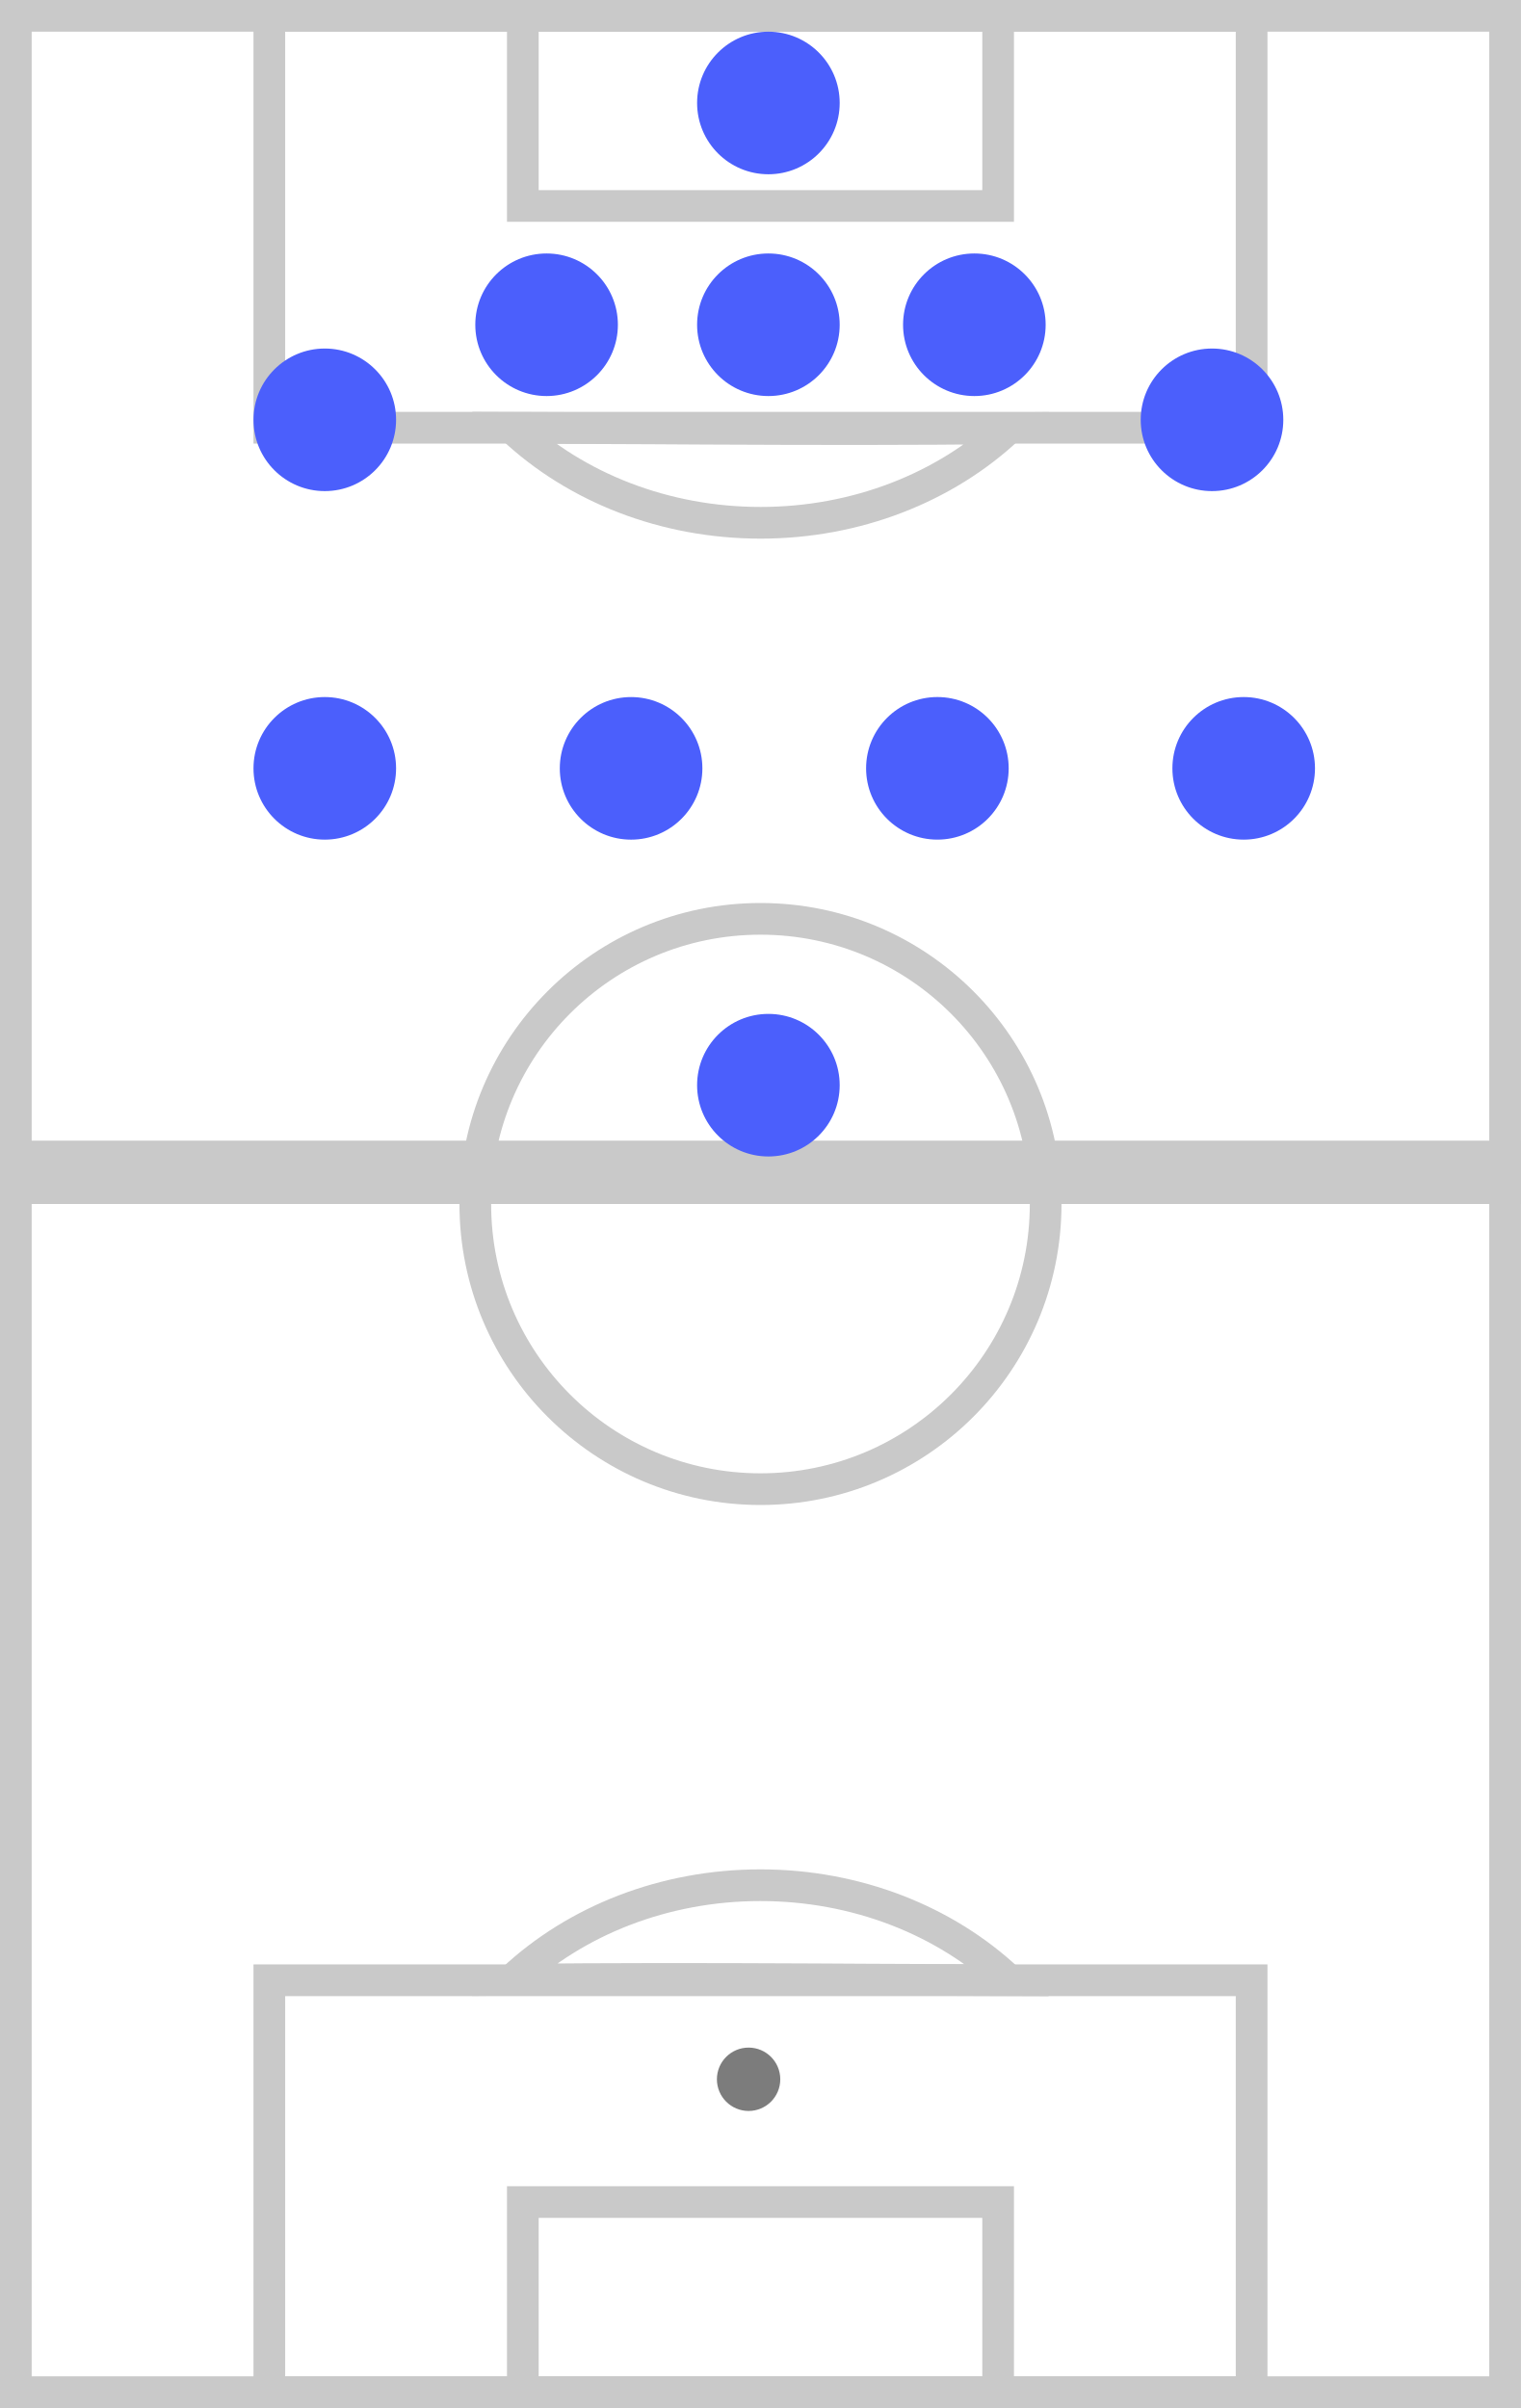
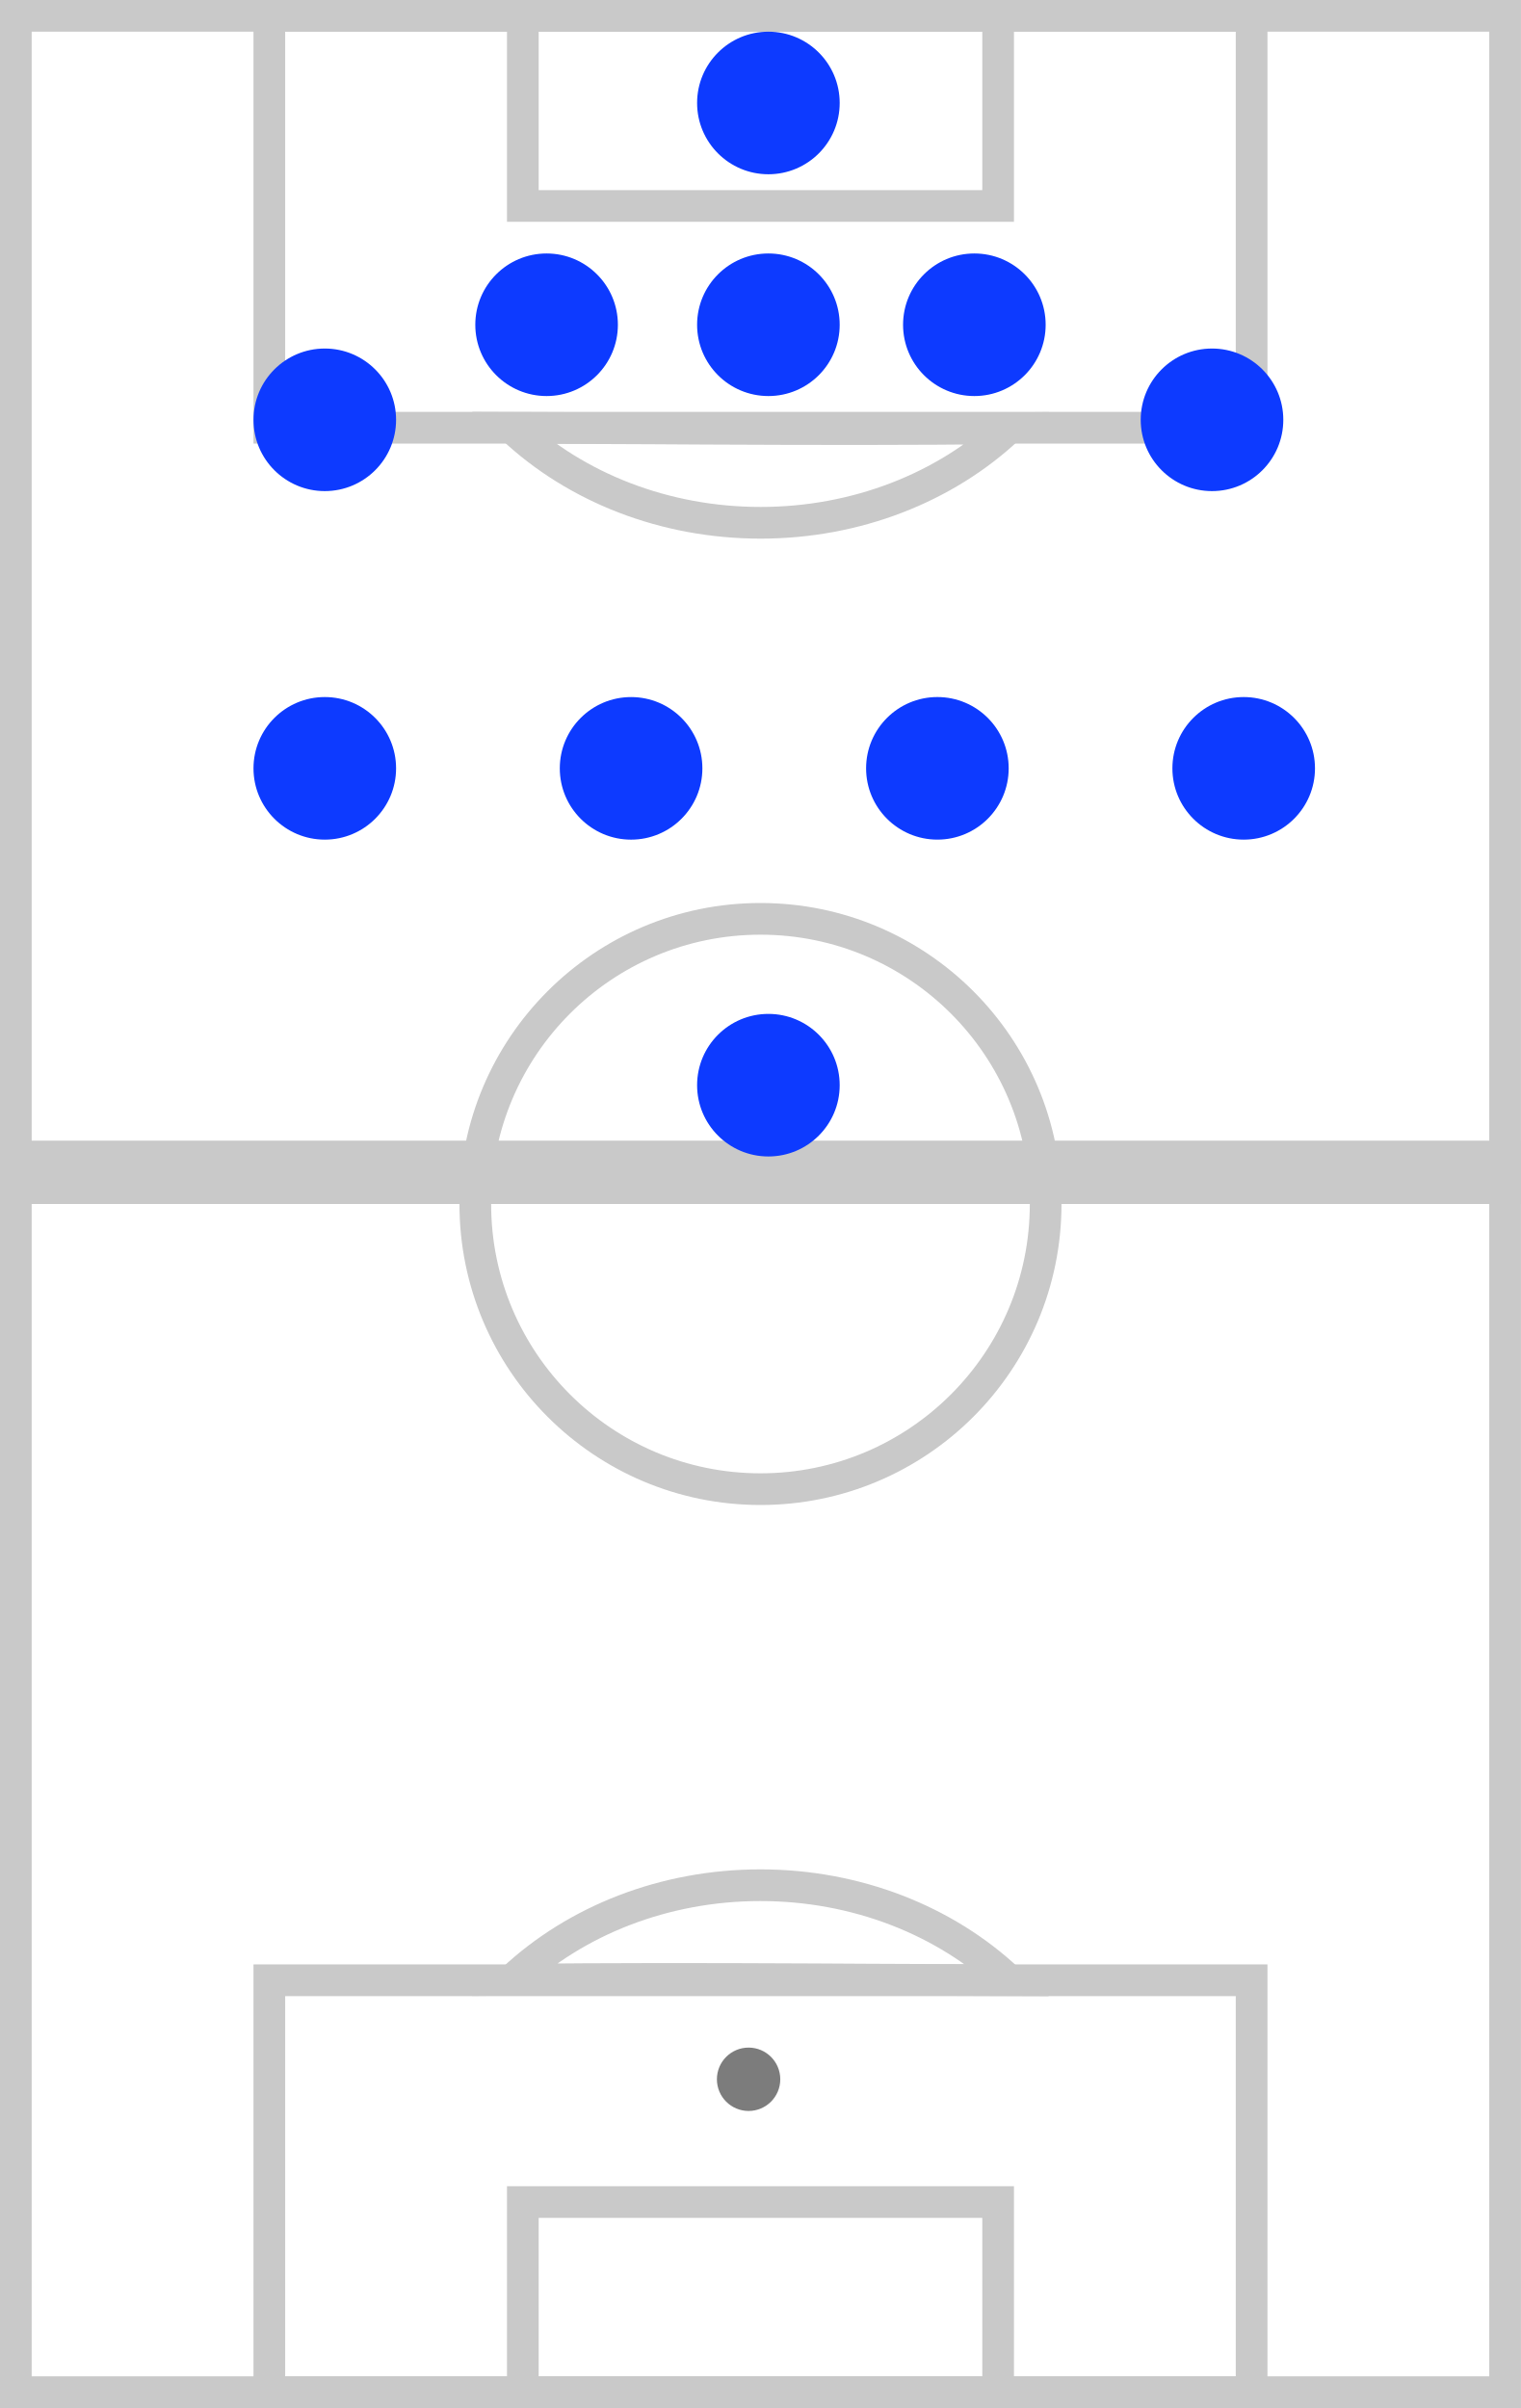
<svg xmlns="http://www.w3.org/2000/svg" width="48px" height="76px" viewBox="0 0 48 76" version="1.1">
  <g id="Card-Specifications" stroke="none" stroke-width="1" fill="none" fill-rule="evenodd">
    <g id="CARD-SPECS-–-Brackets-Desktop-(2-of-2)" transform="translate(-1812, -413)">
      <g id="Group-44" transform="translate(1812, 413)">
        <g id="Group-21-Copy-44" transform="translate(24, 38) rotate(-180) translate(-24, -38) ">
          <rect id="Rectangle" stroke="#C9C9C9" fill="#FFFFFF" x="0.5" y="0.5" width="47" height="75" />
          <rect id="Rectangle" stroke="#C9C9C9" fill="#D8D8D8" x="0.5" y="38.5" width="47" height="1" />
          <g id="Group-18" transform="translate(8, 0)">
            <path d="M23.823,13.519 C20.719,13.549 18.038,13.549 14.322,13.531 C13.852,13.528 13.451,13.526 12.575,13.521 C10.626,13.511 9.388,13.505 8.164,13.502 C10.17,15.391 12.98,16.5 16.003,16.5 C19.016,16.5 21.818,15.397 23.823,13.519 Z" id="Combined-Shape" stroke="#C9C9C9" />
            <rect id="Rectangle" stroke="#C9C9C9" x="0.5" y="0.5" width="31" height="13" />
            <rect id="Rectangle-Copy-99" stroke="#C9C9C9" x="8.5" y="0.5" width="15" height="6" />
            <circle id="Oval" fill="#7C7C7C" cx="16.375" cy="10.375" r="1" />
          </g>
          <g id="Group-18-Copy" transform="translate(24, 67.5) rotate(-180) translate(-24, -67.5) translate(8, 59)">
            <path d="M23.823,13.519 C20.719,13.549 18.038,13.549 14.322,13.531 C13.852,13.528 13.451,13.526 12.575,13.521 C10.626,13.511 9.388,13.505 8.164,13.502 C10.17,15.391 12.98,16.5 16.003,16.5 C19.016,16.5 21.818,15.397 23.823,13.519 Z" id="Combined-Shape" stroke="#C9C9C9" />
            <rect id="Rectangle" stroke="#C9C9C9" x="0.5" y="0.5" width="31" height="13" />
            <rect id="Rectangle-Copy-99" stroke="#C9C9C9" x="8.5" y="0.5" width="15" height="6" />
            <circle id="Oval" fill="#7C7C7C" cx="16.375" cy="9.375" r="1" />
          </g>
          <circle id="Oval" stroke="#C9C9C9" cx="24" cy="38" r="9" />
        </g>
-         <g id="Group-13-Copy-51" transform="translate(25, 19) rotate(-360) translate(-25, -19) translate(8, 1)" fill="#4B5FFC">
+         <g id="Group-13-Copy-51" transform="translate(25, 19) rotate(-360) translate(-25, -19) translate(8, 1)" fill="#0d3aff">
          <circle id="Oval-Copy-18" transform="translate(2.25, 12.25) rotate(-270) translate(-2.25, -12.25) " cx="2.25" cy="12.25" r="2.25" />
          <circle id="Oval-Copy-26" transform="translate(2.25, 23.25) rotate(-270) translate(-2.25, -23.25) " cx="2.25" cy="23.25" r="2.25" />
          <circle id="Oval-Copy-22" transform="translate(16.25, 33.25) rotate(-270) translate(-16.25, -33.25) " cx="16.25" cy="33.25" r="2.25" />
          <circle id="Oval-Copy-19" transform="translate(9.25, 9.25) rotate(-270) translate(-9.25, -9.25) " cx="9.25" cy="9.25" r="2.25" />
          <circle id="Oval-Copy-33" transform="translate(11.91667, 23.25) rotate(-270) translate(-11.91667, -23.25) " cx="11.917" cy="23.25" r="2.25" />
          <circle id="Oval-Copy-20" transform="translate(22.75, 9.25) rotate(-270) translate(-22.75, -9.25) " cx="22.75" cy="9.25" r="2.25" />
          <circle id="Oval-Copy-34" transform="translate(21.58333, 23.25) rotate(-270) translate(-21.58333, -23.25) " cx="21.583" cy="23.25" r="2.25" />
          <circle id="Oval-Copy-24" transform="translate(16.25, 9.25) rotate(-270) translate(-16.25, -9.25) " cx="16.25" cy="9.25" r="2.25" />
          <circle id="Oval-Copy-21" transform="translate(30.25, 12.25) rotate(-270) translate(-30.25, -12.25) " cx="30.25" cy="12.25" r="2.25" />
          <circle id="Oval-Copy-35" transform="translate(31.25, 23.25) rotate(-270) translate(-31.25, -23.25) " cx="31.25" cy="23.25" r="2.25" />
          <circle id="Oval-Copy-20" transform="translate(16.25, 2.25) rotate(-270) translate(-16.25, -2.25) " cx="16.25" cy="2.25" r="2.25" />
        </g>
      </g>
    </g>
  </g>
</svg>
